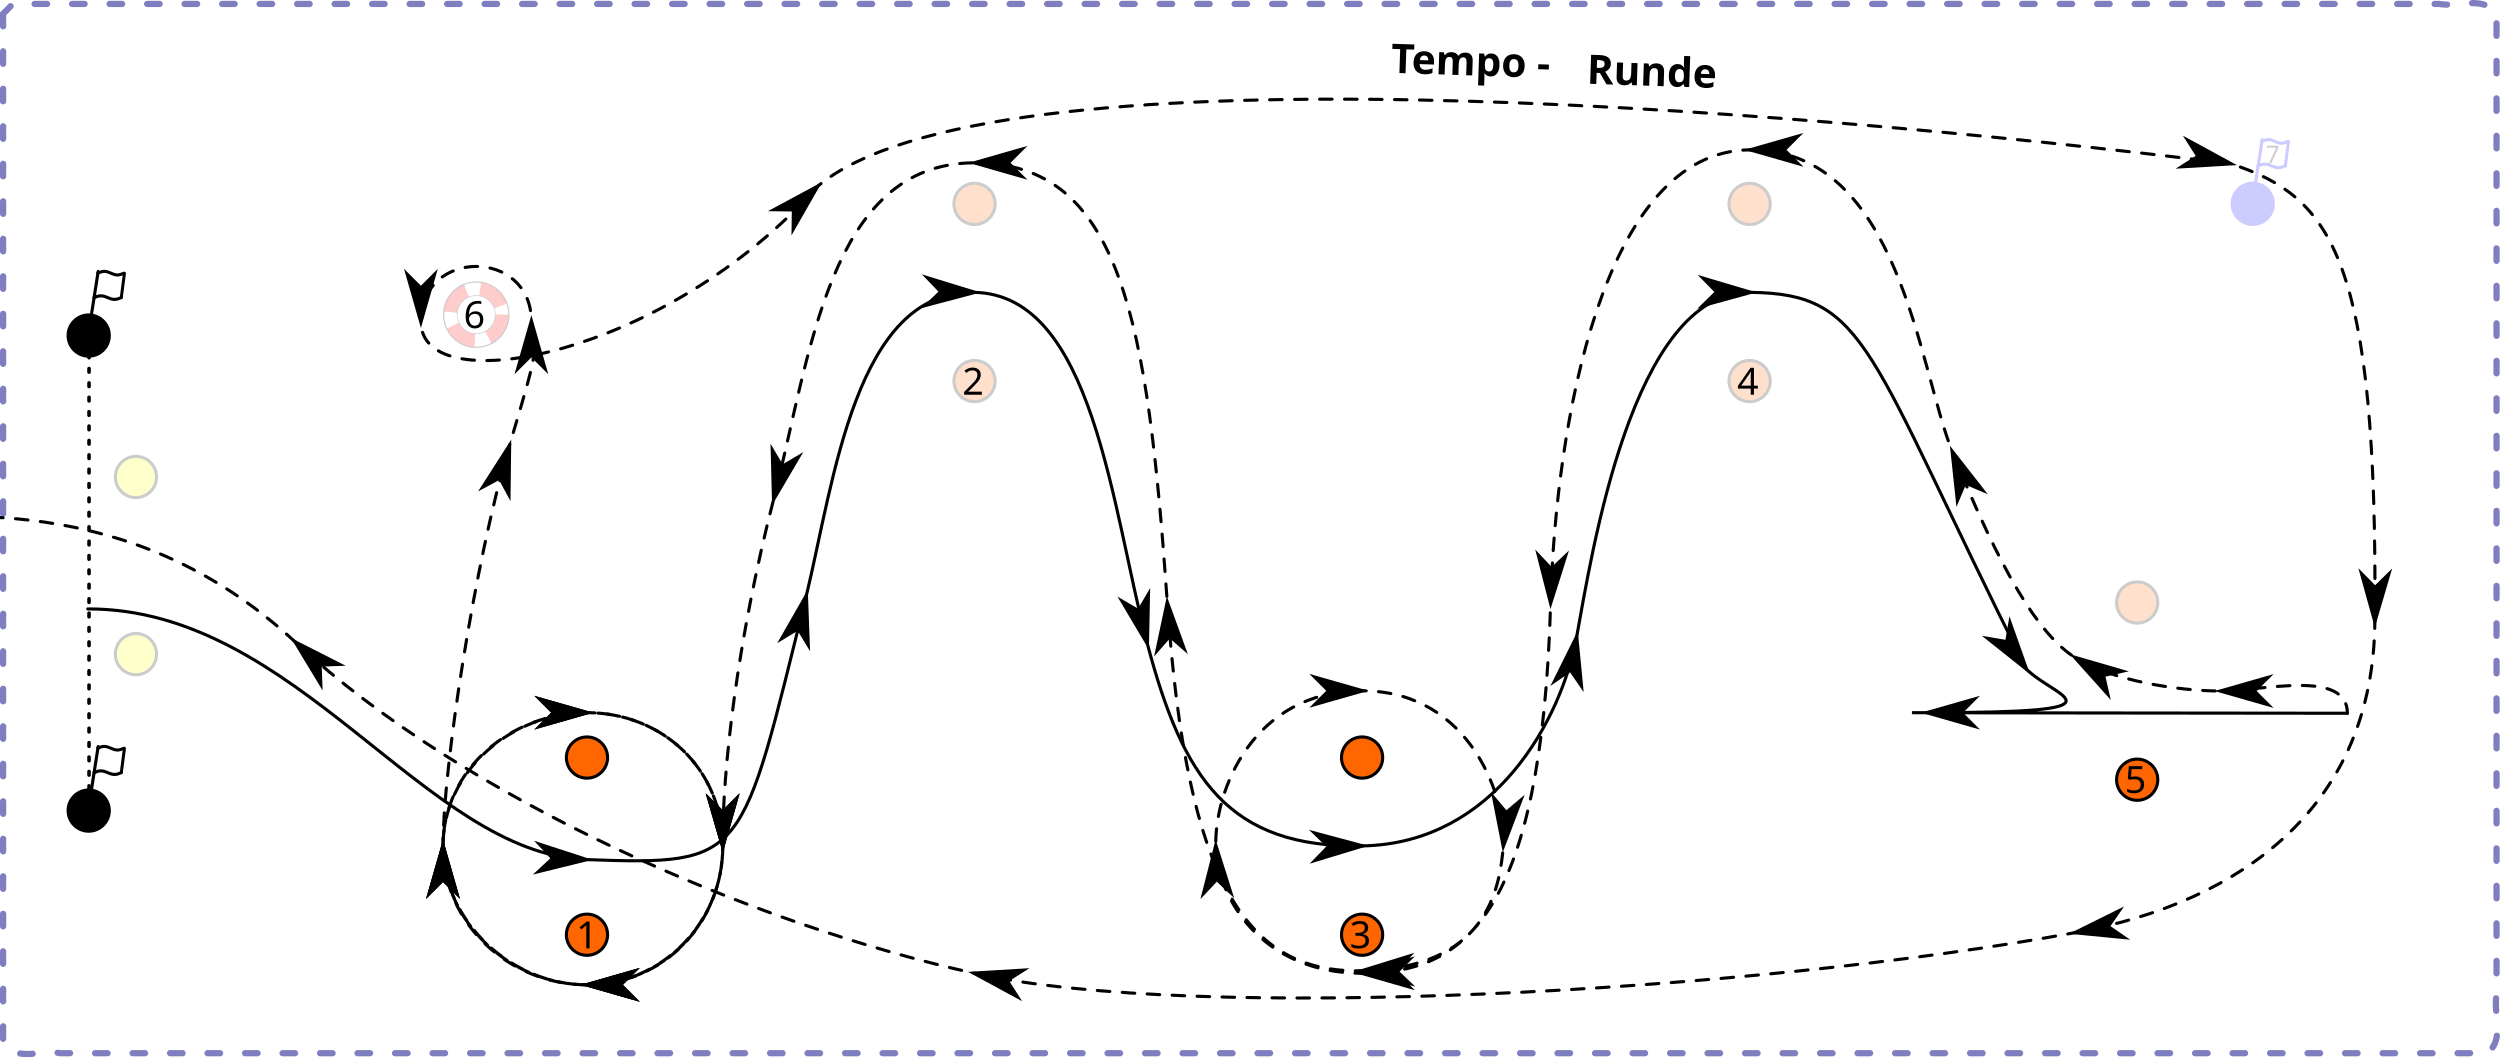
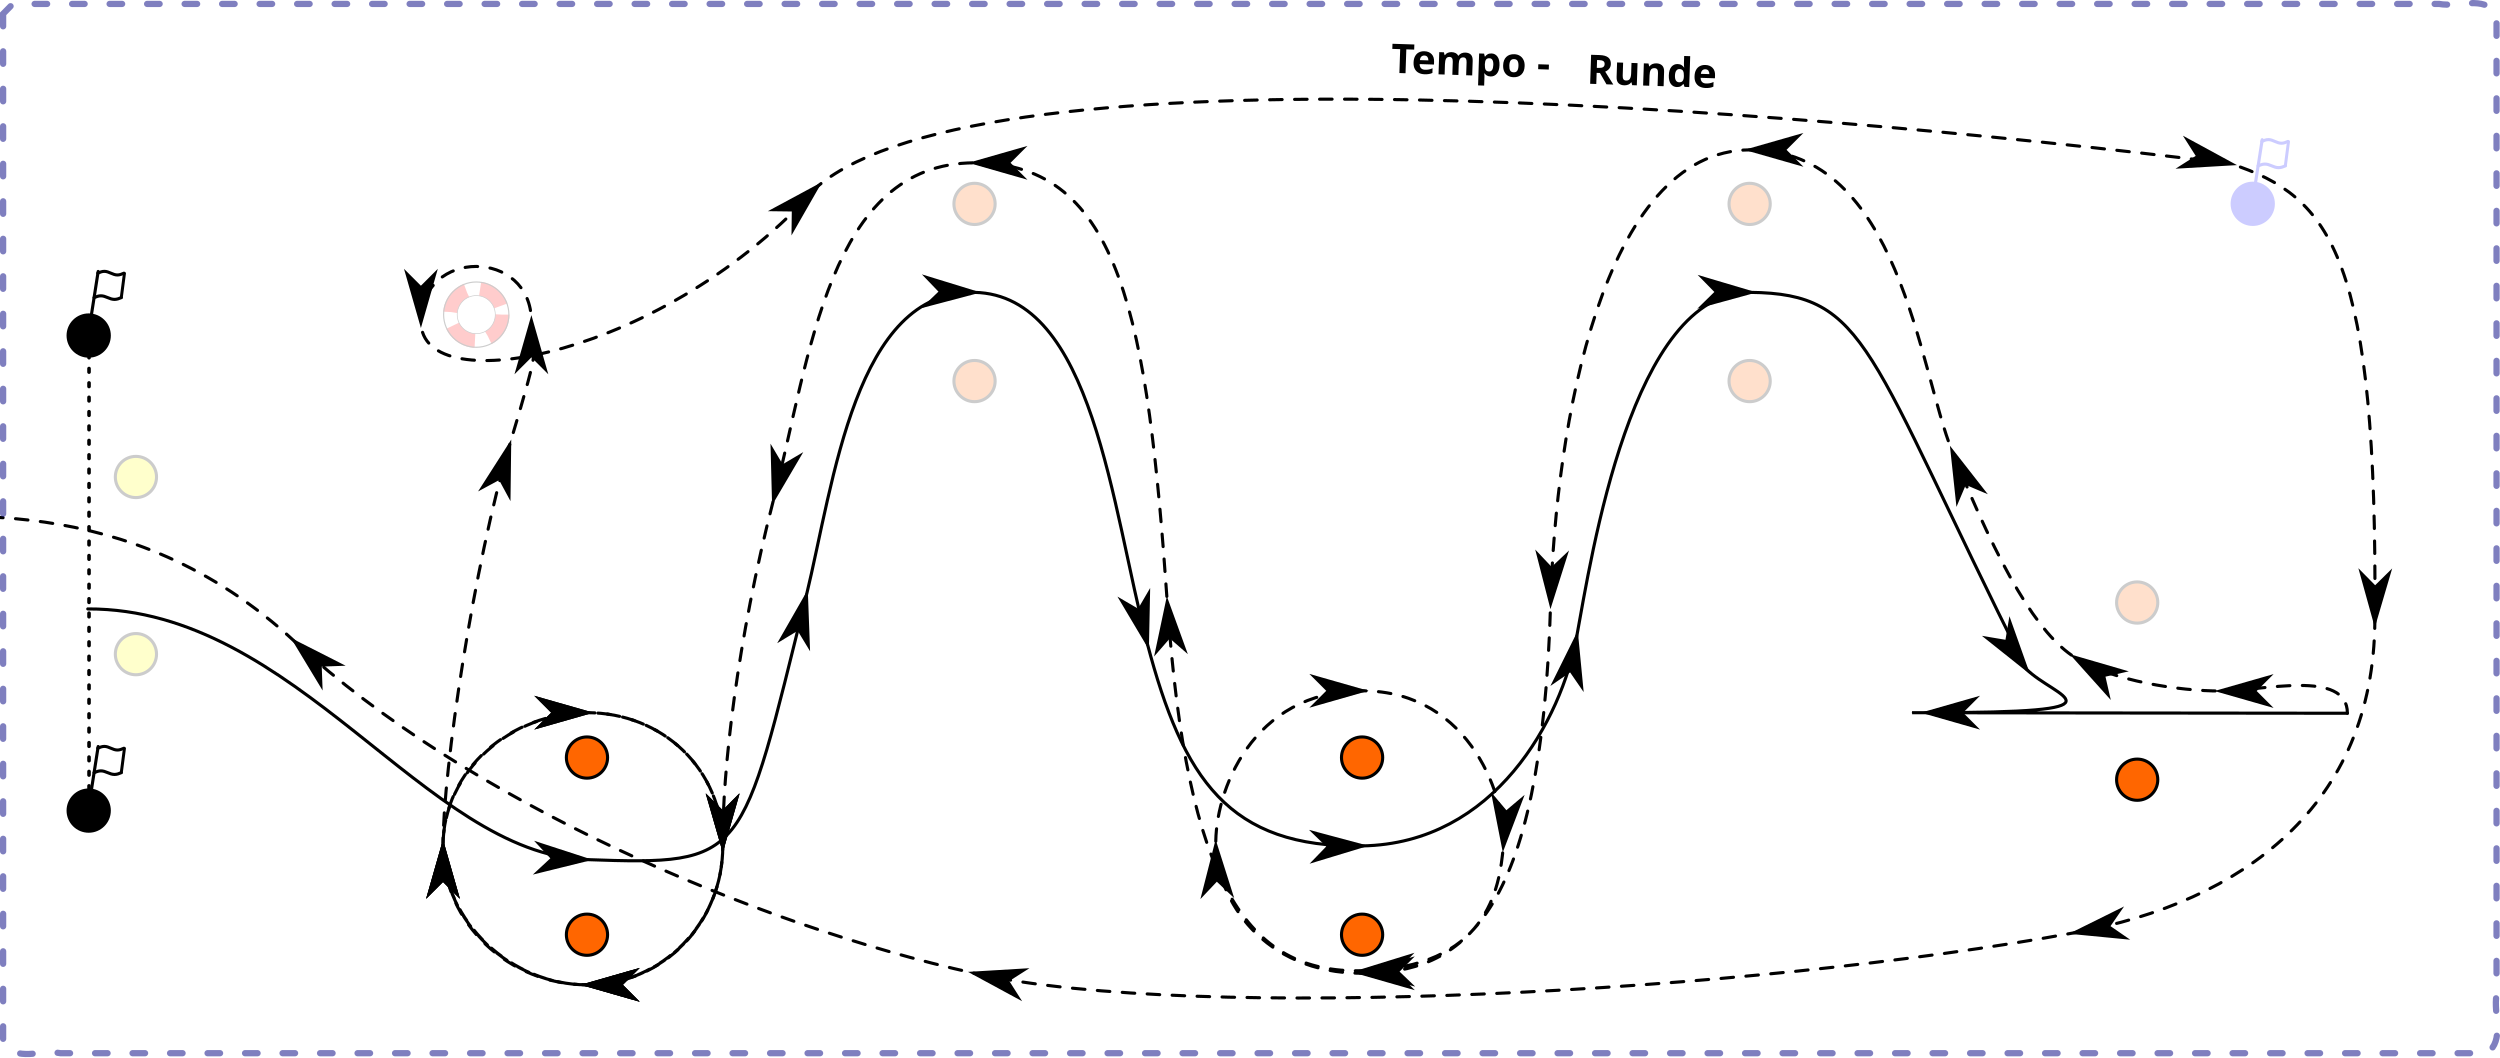
<svg xmlns="http://www.w3.org/2000/svg" version="1.0" id="svg3641" height="360.829" width="853.326" style="enable-background:new" xml:space="preserve">
  <defs id="arrows">
    <marker id="RazorWire" refX="0" refY="0" orient="auto" style="overflow:visible">
      <path id="path5527" style="fill:#34ff00;fill-opacity:1;fill-rule:evenodd;stroke:#34ff00;stroke-width:0.085pt;stroke-opacity:1" d="M 0.019,-0.632 V 0.595 L -6.621,2.568 H 9.113 L 2.979,0.595 V -0.632 L 9.166,-2.472 H -6.594 Z" />
    </marker>
    <marker orient="auto" refY="0" refX="0" id="Scissors" style="overflow:visible">
      <path id="schere" d="M 9.696,-3.847 C 8.661,-5.095 6.794,-5.052 5.4,-4.515 l -8.76,3.283 c -2.548,-1.394 -5.065,-0.995 -5.065,-1.673 0,-0.53 0.487,-0.414 0.414,-1.795 -0.07,-1.326 -1.454,-2.307 -2.763,-2.22 -1.309,-0.008 -2.666,0.995 -2.678,2.379 -0.098,1.393 1.074,2.688 2.461,2.779 1.624,0.242 4.499,-0.742 5.848,1.676 C -6.148,1.766 -7.931,1.771 -9.543,1.679 -10.882,1.602 -12.489,1.985 -13.128,3.301 c -0.617,1.261 -0.012,3.056 1.405,3.442 1.43,0.525 3.393,-0.138 3.733,-1.782 0.262,-1.267 -0.635,-1.862 -0.291,-2.322 0.26,-0.347 1.91,-0.146 4.85,-1.466 L 6.055,4.515 C 7.253,4.85 8.718,4.839 9.78,3.66 L -0.055,-0.057 Z M -9.832,-5.874 c 1.381,0.771 1.268,2.862 -0.167,3.268 -1.298,0.452 -2.956,-0.81 -2.542,-2.216 0.242,-1.154 1.764,-1.579 2.709,-1.052 z m 0.06,8.552 c 1.441,0.532 1.196,2.97 -0.269,3.298 -0.972,0.337 -2.361,-0.148 -2.459,-1.293 -0.189,-1.392 1.446,-2.65 2.728,-2.005 z" style="fill:#34ff00;fill-opacity:1;stroke:#34ff00;stroke-width:1.067;stroke-opacity:1" />
    </marker>
    <marker orient="auto" refY="0" refX="0" id="Legs" style="overflow:visible">
      <g id="g5494" transform="scale(-0.7)" style="fill:#34ff00;fill-opacity:1;stroke:#34ff00;stroke-opacity:1">
        <g id="g5496" transform="matrix(0,-1,-1,0,22.0892,22.73484)" style="fill:#34ff00;fill-opacity:1;stroke:#34ff00;stroke-opacity:1">
          <path id="path5498" d="m 22.636,22.054 c -7.371,5.036 -2.618,7.047 -6.23,14.339" style="fill:#34ff00;fill-opacity:1;fill-rule:evenodd;stroke:#34ff00;stroke-width:1.067pt;stroke-opacity:1" />
          <path id="path5500" d="m 22.825,21.918 c -1.451,8.904 3.772,9.355 4.805,14.747" style="fill:#34ff00;fill-opacity:1;fill-rule:evenodd;stroke:#34ff00;stroke-width:1.067pt;stroke-opacity:1" />
        </g>
        <path id="path5502" d="m -15.029,-7.181 -0.984,4.313 4.227,-1.305 z" style="fill:#34ff00;fill-opacity:1;fill-rule:evenodd;stroke:#34ff00;stroke-width:1.067pt;stroke-opacity:1" />
        <path id="path5504" d="m -16.23,4.861 1.999,3.946 2.418,-3.704 z" style="fill:#34ff00;fill-opacity:1;fill-rule:evenodd;stroke:#34ff00;stroke-width:1.067pt;stroke-opacity:1" />
      </g>
    </marker>
    <linearGradient id="linearGradient5477">
      <stop style="stop-color:#57e307;stop-opacity:1;" offset="0" id="stop5479" />
    </linearGradient>
    <marker style="overflow:visible" id="Arrow1Lend" refX="0" refY="0" orient="auto">
      <path style="fill-rule:evenodd;stroke:#000000;stroke-width:0.853pt;marker-start:none" d="M -10.667,0 -14.933,4.267 0,0 -14.933,-4.267 Z" id="path3104" />
    </marker>
    <marker style="overflow:visible" id="Arrow1Lstart" refX="0" refY="0" orient="auto">
      <path style="fill-rule:evenodd;stroke:#000000;stroke-width:0.853pt;marker-start:none" d="M 10.667,0 14.933,-4.267 0,0 14.933,4.267 Z" id="path3282" />
    </marker>
    <marker style="overflow:visible" id="Arrow1Lstart-7" refX="0" refY="0" orient="auto">
      <path style="fill-rule:evenodd;stroke:#000000;stroke-width:0.853pt;marker-start:none" d="M 10.667,0 14.933,-4.267 0,0 14.933,4.267 Z" id="path3282-4" />
    </marker>
    <marker style="overflow:visible" id="Arrow1Lend-6" refX="0" refY="0" orient="auto">
      <path style="fill-rule:evenodd;stroke:#000000;stroke-width:0.853pt;marker-start:none" d="M -10.667,0 -14.933,4.267 0,0 -14.933,-4.267 Z" id="path3104-0" />
    </marker>
  </defs>
  <g transform="translate(-215.4445,-435.3955)" style="display:inline" id="Parcours">
    <defs id="defs2076" />
    <g id="g1" />
    <g id="layer6" style="display:inline">
      <g transform="translate(18.94796,85.04597)" id="Zeitnahme" style="display:inline">
        <g id="g13156" transform="translate(-177.6378,-94.48819)">
          <path style="fill:#000000;fill-opacity:1;stroke:#000000;stroke-width:1.762" d="m 411.087,559.37 c 0,-3.685 -2.986,-6.678 -6.678,-6.678 -3.683,0 -6.678,2.987 -6.678,6.678 0,3.685 2.987,6.678 6.678,6.678 3.685,0 6.678,-2.987 6.678,-6.678 z" id="Zeit_oben" />
        </g>
        <g id="g13172" transform="translate(-177.6378,67.66194)">
          <path style="fill:#000000;fill-opacity:1;stroke:#000000;stroke-width:1.762" d="m 411.087,559.37 c 0,-3.685 -2.986,-6.678 -6.678,-6.678 -3.683,0 -6.678,2.987 -6.678,6.678 0,3.685 2.987,6.678 6.678,6.678 3.685,0 6.678,-2.987 6.678,-6.678 z" id="Zeit_unten" />
        </g>
        <path style="fill:none;stroke:#000000;stroke-width:1.228;stroke-linecap:round;stroke-linejoin:miter;stroke-miterlimit:4;stroke-dasharray:1.228, 3.684;stroke-dashoffset:0;stroke-opacity:1" d="m 226.886,466.315 c 0,23.379 0,46.759 0,70.138 0,19.991 0,67.885 0,87.271" id="path14169" />
      </g>
      <g transform="translate(113.4362,157.2769)" id="Tor1" style="display:inline;fill:#ff6600">
        <path style="fill:#ff6600;stroke:#000000;stroke-width:1.056" d="m 309.393,536.693 c 0,-3.883 -3.149,-7.032 -7.031,-7.032 -3.881,0 -7.031,3.148 -7.031,7.032 0,3.883 3.15,7.031 7.031,7.031 3.882,0 7.031,-3.147 7.031,-7.031 z" id="Tor1_innen" />
        <path style="fill:#ff6600;stroke:#000000;stroke-width:1.056" d="m 309.393,597.166 c 0,-3.883 -3.149,-7.032 -7.031,-7.032 -3.881,0 -7.031,3.148 -7.031,7.032 0,3.883 3.15,7.031 7.031,7.031 3.882,0 7.031,-3.147 7.031,-7.031 z" id="Tor1_aussen" />
      </g>
      <g transform="translate(226.8221,-31.69941)" id="Tor2" opacity="0.2" style="display:inline;fill:#ff6600">
        <path style="fill:#ff6600;stroke:#000000;stroke-width:1.056" d="m 328.291,536.693 c 0,-3.883 -3.149,-7.032 -7.031,-7.032 -3.881,0 -7.031,3.148 -7.031,7.032 0,3.883 3.15,7.031 7.031,7.031 3.882,0 7.031,-3.147 7.031,-7.031 z" id="Tor2_aussen" />
        <path style="fill:#ff6600;stroke:#000000;stroke-width:1.056" d="m 328.291,597.166 c 0,-3.883 -3.149,-7.032 -7.031,-7.032 -3.881,0 -7.031,3.148 -7.031,7.032 0,3.883 3.15,7.031 7.031,7.031 3.882,0 7.031,-3.147 7.031,-7.031 z" id="Tor2_innen" />
      </g>
      <g transform="translate(340.2078,157.2769)" id="Tor3" style="display:inline;fill:#ff6600">
        <path style="fill:#ff6600;stroke:#000000;stroke-width:1.056" d="m 347.189,536.693 c 0,-3.883 -3.149,-7.032 -7.031,-7.032 -3.881,0 -7.031,3.148 -7.031,7.032 0,3.883 3.15,7.031 7.031,7.031 3.882,0 7.031,-3.147 7.031,-7.031 z" id="Tor3_innen" />
        <path style="fill:#ff6600;stroke:#000000;stroke-width:1.056" d="m 347.189,597.166 c 0,-3.883 -3.149,-7.032 -7.031,-7.032 -3.881,0 -7.031,3.148 -7.031,7.032 0,3.883 3.15,7.031 7.031,7.031 3.882,0 7.031,-3.147 7.031,-7.031 z" id="Tor3_aussen" />
      </g>
      <g transform="translate(453.5935,-31.69941)" id="Tor4" opacity="0.2" style="display:inline;fill:#ff6600">
        <path style="fill:#ff6600;stroke:#000000;stroke-width:1.056" d="m 366.086,536.693 c 0,-3.883 -3.149,-7.032 -7.031,-7.032 -3.881,0 -7.031,3.148 -7.031,7.032 0,3.883 3.15,7.031 7.031,7.031 3.882,0 7.031,-3.147 7.031,-7.031 z" id="Tor4_aussen" />
        <path style="fill:#ff6600;stroke:#000000;stroke-width:1.056" d="m 366.086,597.166 c 0,-3.883 -3.149,-7.032 -7.031,-7.032 -3.881,0 -7.031,3.148 -7.031,7.032 0,3.883 3.15,7.031 7.031,7.031 3.882,0 7.031,-3.147 7.031,-7.031 z" id="Tor4_innen" />
      </g>
      <g transform="translate(566.9793,104.3635)" id="Tor5" style="display:inline;fill:#ff6600">
        <path style="fill:#ff6600;stroke:#000000;stroke-width:1.056" d="m 384.984,536.693 c 0,-3.883 -3.149,-7.032 -7.031,-7.032 -3.881,0 -7.031,3.148 -7.031,7.032 0,3.883 3.15,7.031 7.031,7.031 3.882,0 7.031,-3.147 7.031,-7.031 z" id="Tor5_oben" opacity="0.2" />
        <path style="fill:#ff6600;stroke:#000000;stroke-width:1.056" d="m 384.984,597.166 c 0,-3.883 -3.149,-7.032 -7.031,-7.032 -3.881,0 -7.031,3.148 -7.031,7.032 0,3.883 3.15,7.031 7.031,7.031 3.882,0 7.031,-3.147 7.031,-7.031 z" id="Tor5_unten" />
      </g>
      <g transform="translate(18.94796,138.3793)" id="Schikane" opacity="0.2" style="display:inline">
        <g style="fill:none" id="Ring">
          <ellipse id="path8826" style="fill:none;stroke:#ff0000;stroke-width:4.821;stroke-linecap:butt;stroke-linejoin:round;stroke-miterlimit:4;stroke-dasharray:9.643, 4.821;stroke-dashoffset:0;stroke-opacity:1" cx="359.055" cy="404.409" rx="8.928" ry="8.928" />
          <ellipse style="display:inline;fill:none;stroke:#000000;stroke-width:0.229;stroke-linecap:round;stroke-linejoin:round;stroke-miterlimit:4;stroke-dasharray:none;stroke-dashoffset:0;stroke-opacity:1" id="path3620" cx="359.055" cy="404.409" rx="6.5" ry="6.5" />
          <ellipse style="display:inline;fill:none;stroke:#000000;stroke-width:0.393;stroke-linecap:round;stroke-linejoin:round;stroke-miterlimit:4;stroke-dasharray:none;stroke-dashoffset:0;stroke-opacity:1" id="path2733" cx="359.055" cy="404.409" rx="11.142" ry="11.142" />
        </g>
      </g>
      <g transform="translate(-40.52031,61.51377)" id="StartZiel" opacity="0.2" style="display:inline">
        <path style="fill:#ffff00;stroke:#000000;stroke-width:1.056" d="m 309.393,536.693 c 0,-3.883 -3.149,-7.032 -7.031,-7.032 -3.881,0 -7.031,3.148 -7.031,7.032 0,3.883 3.15,7.031 7.031,7.031 3.882,0 7.031,-3.147 7.031,-7.031 z" id="StartZiel_oben" />
        <path style="fill:#ffff00;stroke:#000000;stroke-width:1.056" d="m 309.393,597.166 c 0,-3.883 -3.149,-7.032 -7.031,-7.032 -3.881,0 -7.031,3.148 -7.031,7.032 0,3.883 3.15,7.031 7.031,7.031 3.882,0 7.031,-3.147 7.031,-7.031 z" id="StartZiel_unten" />
      </g>
    </g>
  </g>
  <g transform="translate(-215.4445,-435.3955)" style="display:inline" id="ParcoursLabel">
    <defs id="defs2832" />
    <g id="g3113" style="display:inline">
-       <text xml:space="preserve" style="font-style:normal;font-weight:normal;font-size:12.8px;line-height:0%;font-family:'Arial Black';display:inline;fill:#000000;fill-opacity:1;stroke:none;stroke-width:1.067" x="373.691" y="547.37" id="Nummer_Schikane">
+       <text xml:space="preserve" style="font-style:normal;font-weight:normal;font-size:12.8px;line-height:0%;font-family:'Arial Black';display:inline;fill:#000000;fill-opacity:1;stroke:none;stroke-width:1.067" x="373.691" y="547.37" id="Nummer_Schikane" opacity="0">
        <tspan id="tspan3032" x="373.691" y="547.37" style="font-size:12.8px;line-height:1.25;stroke-width:1.067">6</tspan>
      </text>
-       <text xml:space="preserve" style="font-style:normal;font-weight:normal;font-size:12.8px;line-height:0%;font-family:'Arial Black';display:inline;fill:#000000;fill-opacity:1;stroke:none;stroke-width:1.067" x="412.13" y="759.102" id="Nummer_Tor1">
+       <text xml:space="preserve" style="font-style:normal;font-weight:normal;font-size:12.8px;line-height:0%;font-family:'Arial Black';display:inline;fill:#000000;fill-opacity:1;stroke:none;stroke-width:1.067" x="412.13" y="759.102" id="Nummer_Tor1" opacity="0">
        <tspan id="tspan3036" x="412.13" y="759.102" style="font-size:12.8px;line-height:1.25;stroke-width:1.067">1</tspan>
      </text>
-       <text xml:space="preserve" style="font-style:normal;font-weight:normal;font-size:12.8px;line-height:0%;font-family:'Arial Black';display:inline;fill:#000000;fill-opacity:1;stroke:none;stroke-width:1.067" x="808.383" y="570.125" id="Nummer_Tor4">
+       <text xml:space="preserve" style="font-style:normal;font-weight:normal;font-size:12.8px;line-height:0%;font-family:'Arial Black';display:inline;fill:#000000;fill-opacity:1;stroke:none;stroke-width:1.067" x="808.383" y="570.125" id="Nummer_Tor4" opacity="0">
        <tspan id="tspan3040" x="808.383" y="570.125" style="font-size:12.8px;line-height:1.25;stroke-width:1.067">4</tspan>
      </text>
-       <text xml:space="preserve" style="font-style:normal;font-weight:normal;font-size:12.8px;line-height:0%;font-family:'Arial Black';display:inline;fill:#000000;fill-opacity:1;stroke:none;stroke-width:1.067" x="940.704" y="706.032" id="Nummer_Tor5">
+       <text xml:space="preserve" style="font-style:normal;font-weight:normal;font-size:12.8px;line-height:0%;font-family:'Arial Black';display:inline;fill:#000000;fill-opacity:1;stroke:none;stroke-width:1.067" x="940.704" y="706.032" id="Nummer_Tor5" opacity="0">
        <tspan id="tspan3044" x="940.704" y="706.032" style="font-size:12.8px;line-height:1.25;stroke-width:1.067">5</tspan>
      </text>
-       <text xml:space="preserve" style="font-style:normal;font-weight:normal;font-size:12.8px;line-height:0%;font-family:'Arial Black';display:inline;fill:#000000;fill-opacity:1;stroke:none;stroke-width:1.067" x="676.131" y="759.024" id="Nummer_Tor3">
+       <text xml:space="preserve" style="font-style:normal;font-weight:normal;font-size:12.8px;line-height:0%;font-family:'Arial Black';display:inline;fill:#000000;fill-opacity:1;stroke:none;stroke-width:1.067" x="676.131" y="759.024" id="Nummer_Tor3" opacity="0">
        <tspan id="tspan3048" x="676.131" y="759.024" style="font-size:12.8px;line-height:1.25;stroke-width:1.067">3</tspan>
      </text>
      <g transform="translate(579.9631,-35.51099)" id="Speedboje_oben" opacity="0.2" style="display:inline">
        <path id="path3052" d="m 411.087,540.472 c 0,-3.685 -2.986,-6.678 -6.678,-6.678 -3.683,0 -6.678,2.987 -6.678,6.678 0,3.685 2.987,6.678 6.678,6.678 3.685,0 6.678,-2.987 6.678,-6.678 z" style="fill:#0000ff;fill-opacity:1;stroke:#0000ff;stroke-width:1.762" />
        <g style="stroke:#0000ff" id="g3062">
          <path id="path3054" d="m 407.511,519.18 c 0.372,-0.161 0.745,-0.325 1.117,-0.438 0.372,-0.114 0.744,-0.181 1.117,-0.181 0.372,0 0.744,0.063 1.117,0.181 0.372,0.113 0.744,0.273 1.116,0.438 0.369,0.16 0.745,0.321 1.117,0.434 0.369,0.114 0.745,0.181 1.117,0.181 0.368,0 0.745,-0.064 1.117,-0.181 0.368,-0.113 0.744,-0.274 1.117,-0.434" style="fill:none;stroke:#0000ff;stroke-width:1.052;stroke-linecap:round;stroke-linejoin:round" />
          <path id="path3056" d="m 407.643,518.601 -2.7,17.3 v 0.258 0" style="fill:none;stroke:#0000ff;stroke-width:1.067;stroke-linecap:round;stroke-linejoin:round" />
          <path id="path3058" d="m 406.246,527.522 c 0.384,-0.158 0.775,-0.317 1.163,-0.429 0.383,-0.113 0.775,-0.179 1.163,-0.179 0.383,0 0.774,0.062 1.163,0.179 0.387,0.112 0.774,0.271 1.163,0.429 0.387,0.159 0.774,0.317 1.162,0.433 0.388,0.109 0.775,0.175 1.163,0.175 0.388,0 0.775,-0.062 1.163,-0.175 0.387,-0.112 0.775,-0.271 1.163,-0.433" style="fill:none;stroke:#0000ff;stroke-width:1.067;stroke-linecap:round;stroke-linejoin:round" />
          <path id="path3060" d="m 416.604,519.31 -1.039,7.969 v 0.12 0" style="fill:none;stroke:#0000ff;stroke-width:1.024;stroke-linecap:round" />
        </g>
-         <text xml:space="preserve" style="font-style:normal;font-weight:normal;font-size:12.8px;line-height:0%;font-family:'Arial Black';fill:#000000;fill-opacity:1;stroke:none;stroke-width:1.067" x="408.873" y="526.543" id="Nummer_Speedboje_oben">
+         <text xml:space="preserve" style="font-style:normal;font-weight:normal;font-size:12.8px;line-height:0%;font-family:'Arial Black';fill:#000000;fill-opacity:1;stroke:none;stroke-width:1.067" x="408.873" y="526.543" id="Nummer_Speedboje_oben" opacity="0">
          <tspan id="tspan3064" x="408.873" y="526.543" style="font-size:8.242px;line-height:1.25;stroke-width:1.067">7</tspan>
        </text>
      </g>
-       <text xml:space="preserve" style="font-style:normal;font-weight:normal;font-size:12.8px;line-height:0%;font-family:'Arial Black';display:inline;fill:#000000;fill-opacity:1;stroke:none;stroke-width:1.067" x="543.926" y="570.125" id="Nummer_Tor2">
+       <text xml:space="preserve" style="font-style:normal;font-weight:normal;font-size:12.8px;line-height:0%;font-family:'Arial Black';display:inline;fill:#000000;fill-opacity:1;stroke:none;stroke-width:1.067" x="543.926" y="570.125" id="Nummer_Tor2" opacity="0">
        <tspan id="tspan3088" x="543.926" y="570.125" style="font-size:12.8px;line-height:1.25;stroke-width:1.067">2</tspan>
      </text>
      <g id="Zeit_oben_Flagge">
        <path id="path3092" d="m 248.821,528.636 c 0.372,-0.161 0.745,-0.325 1.117,-0.438 0.372,-0.114 0.744,-0.181 1.117,-0.181 0.372,0 0.744,0.063 1.117,0.181 0.372,0.113 0.744,0.273 1.116,0.438 0.369,0.16 0.745,0.321 1.117,0.434 0.369,0.114 0.745,0.181 1.117,0.181 0.368,0 0.745,-0.064 1.117,-0.181 0.368,-0.113 0.744,-0.274 1.117,-0.434" style="display:inline;fill:none;stroke:#000000;stroke-width:1.052;stroke-linecap:round;stroke-linejoin:round" />
        <path id="path3094" d="m 248.953,528.057 -2.7,17.3 v 0.258 0" style="display:inline;fill:none;stroke:#000000;stroke-width:1.067;stroke-linecap:round;stroke-linejoin:round" />
        <path id="path3096" d="m 247.556,536.977 c 0.384,-0.158 0.775,-0.317 1.163,-0.429 0.383,-0.113 0.775,-0.179 1.163,-0.179 0.383,0 0.774,0.062 1.163,0.179 0.387,0.112 0.774,0.271 1.163,0.429 0.387,0.159 0.774,0.317 1.162,0.433 0.388,0.109 0.775,0.175 1.163,0.175 0.388,0 0.775,-0.062 1.163,-0.175 0.387,-0.112 0.775,-0.271 1.163,-0.433" style="display:inline;fill:none;stroke:#000000;stroke-width:1.067;stroke-linecap:round;stroke-linejoin:round" />
        <path id="path3098" d="m 257.914,528.766 -1.039,7.969 v 0.12 0" style="display:inline;fill:none;stroke:#000000;stroke-width:1.024;stroke-linecap:round" />
      </g>
      <g id="Zeit_unten_Flagge">
        <path id="path3102" d="m 248.821,690.786 c 0.372,-0.161 0.745,-0.325 1.117,-0.438 0.372,-0.114 0.744,-0.181 1.117,-0.181 0.372,0 0.744,0.063 1.117,0.181 0.372,0.113 0.744,0.273 1.116,0.438 0.369,0.16 0.745,0.321 1.117,0.434 0.369,0.114 0.745,0.181 1.117,0.181 0.368,0 0.745,-0.064 1.117,-0.181 0.368,-0.113 0.744,-0.274 1.117,-0.434" style="display:inline;fill:none;stroke:#000000;stroke-width:1.052;stroke-linecap:round;stroke-linejoin:round" />
        <path id="path3105" d="m 248.953,690.207 -2.7,17.3 v 0.258 0" style="display:inline;fill:none;stroke:#000000;stroke-width:1.067;stroke-linecap:round;stroke-linejoin:round" />
        <path id="path3107" d="m 247.556,699.127 c 0.384,-0.158 0.775,-0.317 1.163,-0.429 0.383,-0.113 0.775,-0.179 1.163,-0.179 0.383,0 0.774,0.062 1.163,0.179 0.387,0.112 0.774,0.271 1.163,0.429 0.387,0.159 0.774,0.317 1.162,0.433 0.388,0.109 0.775,0.175 1.163,0.175 0.388,0 0.775,-0.062 1.163,-0.175 0.387,-0.112 0.775,-0.271 1.163,-0.433" style="display:inline;fill:none;stroke:#000000;stroke-width:1.067;stroke-linecap:round;stroke-linejoin:round" />
        <path id="path3109" d="m 257.914,690.916 -1.039,7.969 v 0.12 0" style="display:inline;fill:none;stroke:#000000;stroke-width:1.024;stroke-linecap:round" />
      </g>
    </g>
  </g>
  <g transform="translate(-215.4445,-435.3955)" style="display:inline" id="Klasse7_Moewe">
    <path id="path3412" d="m 169.627,612.629 c 24.841,0 89.242,-11.354 146.676,41.981 57.434,53.335 155.68,96.118 231.704,112.994 76.024,16.876 264.837,6.507 375.79,-13.882 57.281,-10.526 101.788,-43.307 102.262,-106.342 0.934,-124.03 -14.615,-144.774 -49.215,-156.108 -158.201,-19.565 -424.336,-41.112 -482.38,7.775 -51.328,57.862 -135.352,73.976 -135.352,46.103 0,-25.079 37.712,-25.079 37.712,0 0,15.274 4.503,2.236 -7.509,42.396 -12.012,40.159 -22.661,110.333 -22.663,136.631 -0.002,25.87 23.429,47.369 49.146,47.369 25.717,0 46.349,-21 46.349,-47.333 0,-26.333 -20.632,-45.56 -46.349,-45.56 -25.717,0 -49.143,19.227 -49.143,45.525 0,26.298 23.427,47.369 49.143,47.369 25.717,0 46.511,-21.463 46.349,-47.369 -0.162,-25.905 4.927,-70.101 17.386,-118.468 12.459,-48.205 18.661,-114.738 68.614,-114.738 49.951,0 59.026,53.853 65.733,150.145 6.708,96.292 27.139,126.488 66.486,125.644 42.599,-0.913 46.954,-27.758 48.215,-42.629 1.262,-14.871 -10.468,-52.941 -48.221,-52.941 -37.753,0 -50.432,34.876 -49.921,52.941 0.511,18.065 15.982,43.473 49.921,43.473 33.939,0 61.301,-17.98 64.362,-126.488 1.674,-59.353 17.376,-154.571 68.292,-154.571 50.916,0 57.354,74.713 68.821,103.027 16.312,40.274 29.187,62.268 41.921,70.278 12.734,8.01 35.576,11.412 49.734,11.412 13.99,0 43.19,-7.596 43.19,7.587" style="display:inline;fill:none;stroke:#000000;stroke-width:1.066;stroke-linecap:round;stroke-linejoin:round;stroke-miterlimit:4;stroke-dasharray:4.263, 4.263;stroke-dashoffset:0;stroke-opacity:1;marker-start:none;marker-mid:url(#Arrow1Lstart);marker-end:none" />
    <path id="path3414" d="m 1016.681,678.851 c 0,0 -181.32,-0.198 -143.404,-0.198 71.653,0 43.372,-5.128 33.803,-14.92 -54.824,-109.218 -53.823,-128.115 -94.236,-128.547 -40.413,-0.433 -54.154,89.961 -59.26,117.68 -5.106,27.719 -27.714,70.512 -73.224,71.266 -45.51,0.754 -61.124,-22.827 -73.327,-69.149 -12.203,-46.322 -18.343,-118.973 -59.026,-119.797 -40.683,-0.824 -47.947,64.875 -57.369,103.633 -22.459,90.358 -20.057,91.969 -75.111,89.98 -55.054,-1.989 -98.673,-85.73 -170.121,-85.558" style="display:inline;fill:none;stroke:#000000;stroke-width:1.067;stroke-linecap:round;stroke-linejoin:round;stroke-miterlimit:4;stroke-dashoffset:0;stroke-opacity:1;marker-start:none;marker-mid:url(#Arrow1Lstart);marker-end:none" />
    <path id="path3416" d="m 462.148,724.213 c 0,-26.333 -20.632,-45.56 -46.349,-45.56 -25.717,0 -49.143,19.827 -49.143,45.56 0,26.47 22.661,47.333 49.143,47.333 26.47,0 46.349,-21.463 46.349,-47.333 z" style="display:inline;fill:none;stroke:#000000;stroke-width:1.067;stroke-linecap:round;stroke-linejoin:round;stroke-miterlimit:4;stroke-dasharray:4.267, 4.267;stroke-dashoffset:3.8;stroke-opacity:1;marker-start:none;marker-mid:url(#Arrow1Lstart);marker-end:none" />
    <text id="text3418" y="876.114" x="243.389" style="font-style:normal;font-variant:normal;font-weight:normal;font-stretch:normal;font-size:12.8px;line-height:0%;font-family:Verdana;-inkscape-font-specification:Verdana;display:inline;opacity:0.99;fill:#e6e6e6;fill-opacity:1;stroke:none;stroke-width:1.067" xml:space="preserve">
      <tspan id="tspan3420" y="876.114" x="243.389" style="font-style:normal;font-variant:normal;font-weight:normal;font-stretch:normal;font-size:19.2px;line-height:1.25;font-family:Verdana;-inkscape-font-specification:Verdana;fill:#000000;stroke-width:1.067">Ablegen - Startlinie - in den Parcours, d.h. innen durch die Tore 1 - 2 - 3 - 4 -</tspan>
      <tspan id="tspan3422" y="900.114" x="243.389" style="font-style:normal;font-variant:normal;font-weight:normal;font-stretch:normal;font-size:19.2px;line-height:1.25;font-family:Verdana;-inkscape-font-specification:Verdana;fill:#000000;stroke-width:1.067">rückwärts durch das Tor 5 - vorwärts wieder in den Parcours, d.h. außen um Tor 4 -</tspan>
      <tspan id="tspan3424" y="924.114" x="243.389" style="font-style:normal;font-variant:normal;font-weight:normal;font-stretch:normal;font-size:19.2px;line-height:1.25;font-family:Verdana;-inkscape-font-specification:Verdana;fill:#000000;stroke-width:1.067">schnelle Umkreisung des Tores 3 (das Tor 3 bleibt an der Steuerbordseite!) - </tspan>
      <tspan y="948.114" x="243.389" style="font-style:normal;font-variant:normal;font-weight:normal;font-stretch:normal;font-size:19.2px;line-height:1.25;font-family:Verdana;-inkscape-font-specification:Verdana;fill:#000000;stroke-width:1.067" id="tspan3456">außen um Tor 2 - schnelle Umkreisung des Tores 1 (das Tor 1 bleibt an der Steuerbordseite!) -</tspan>
      <tspan id="tspan3430" y="972.114" x="243.389" style="font-style:normal;font-variant:normal;font-weight:normal;font-stretch:normal;font-size:19.2px;line-height:1.25;font-family:Verdana;-inkscape-font-specification:Verdana;fill:#000000;stroke-width:1.067">Schikane an der Tonne 6 - Temporunde: <tspan id="tspan3428" style="font-style:normal;font-variant:normal;font-weight:normal;font-stretch:normal;font-size:19.2px;font-family:Verdana;-inkscape-font-specification:Verdana;fill:#000000;stroke-width:1.067">außen</tspan> an den Toren 2 und 4, um die Tonne 7,</tspan>
      <tspan y="996.114" x="243.389" style="font-style:normal;font-variant:normal;font-weight:normal;font-stretch:normal;font-size:19.2px;line-height:1.25;font-family:Verdana;-inkscape-font-specification:Verdana;fill:#000000;stroke-width:1.067" id="tspan3652">zwischen Tor 5 und Tonne 8, außen an Tor 3 vorbei und innen durch das Tor 1 -</tspan>
      <tspan y="1020.114" x="243.389" style="font-style:normal;font-variant:normal;font-weight:normal;font-stretch:normal;font-size:19.2px;line-height:1.25;font-family:Verdana;-inkscape-font-specification:Verdana;fill:#000000;stroke-width:1.067" id="tspan3656">Ziellinie - anlegen.</tspan>
    </text>
    <g transform="translate(-74.06106,0.4918078)" id="g3434">
      <text xml:space="preserve" style="font-style:normal;font-weight:bold;font-size:12.8px;line-height:0%;font-family:Verdana;fill:#000000;fill-opacity:1;stroke:none;stroke-width:1.067" x="778.966" y="434.237" id="text3436" transform="rotate(1.893166)">
        <tspan id="tspan3438" x="778.966" y="434.237" style="font-size:13.867px;line-height:1.25;stroke-width:1.067">Tempo -</tspan>
      </text>
      <text xml:space="preserve" style="font-style:normal;font-weight:bold;font-size:12.8px;line-height:0%;font-family:Verdana;fill:#000000;fill-opacity:1;stroke:none;stroke-width:1.067" x="845.879" y="435.753" id="text3440" transform="rotate(1.893166)">
        <tspan id="tspan3442" x="845.879" y="435.753" style="font-size:13.867px;line-height:1.25;stroke-width:1.067">Runde</tspan>
      </text>
    </g>
    <text id="text3444" y="328.002" x="595.582" style="font-style:normal;font-variant:normal;font-weight:bold;font-stretch:normal;font-size:12.8px;line-height:0%;font-family:Verdana;-inkscape-font-specification:'Verdana Bold';text-align:center;text-anchor:middle;display:inline;fill:#000000;fill-opacity:1;stroke:none;stroke-width:1.067" xml:space="preserve">
      <tspan style="font-style:normal;font-variant:normal;font-weight:bold;font-stretch:normal;font-size:38.4px;line-height:1.25;font-family:Verdana;-inkscape-font-specification:'Verdana Bold';text-align:center;text-anchor:middle;stroke-width:1.067" y="328.002" x="595.582" id="tspan3446">DMYV-Jugend</tspan>
      <tspan id="tspan3448" style="font-style:normal;font-variant:normal;font-weight:bold;font-stretch:normal;font-size:38.4px;line-height:1.25;font-family:Verdana;-inkscape-font-specification:'Verdana Bold';text-align:center;text-anchor:middle;stroke-width:1.067" y="376.002" x="595.582">Motorboot-Slalom</tspan>
      <tspan style="font-style:normal;font-variant:normal;font-weight:bold;font-stretch:normal;font-size:38.4px;line-height:1.25;font-family:Verdana;-inkscape-font-specification:'Verdana Bold';text-align:center;text-anchor:middle;stroke-width:1.067" id="tspan3450" y="424.002" x="595.582">Klasse 7</tspan>
    </text>
    <text transform="rotate(-30.00001)" id="text2735-7-9" y="483.218" x="-56.18" style="font-style:normal;font-weight:bold;font-size:12.8px;line-height:0%;font-family:Verdana;text-align:center;text-anchor:middle;display:inline;fill:#000000;fill-opacity:1;stroke:none;stroke-width:1.067" xml:space="preserve">
      <tspan y="483.218" x="-56.18" id="tspan2737-4-8" style="font-size:29.867px;line-height:1.25;stroke-width:1.067">Möwe-Parcour</tspan>
    </text>
  </g>
  <g id="Export_Area" style="display:inline;opacity:1" transform="translate(-180.8124,-194.4877)">
    <path style="display:inline;opacity:0.5;fill:none;fill-opacity:1;fill-rule:nonzero;stroke:#000080;stroke-width:2.133;stroke-linecap:round;stroke-linejoin:miter;stroke-miterlimit:4;stroke-dasharray:4.267, 8.533;stroke-dashoffset:0;stroke-opacity:1" d="m 181.879,199.201 c 0,117.134 0,234.268 0,351.402 4.38,6.419 13.104,2.145 19.592,3.374 276.059,0 552.117,0 828.176,0 6.295,-4.466 2.103,-13.361 3.309,-19.977 0,-111.6 0,-223.2 0,-334.8 -4.38,-6.419 -13.104,-2.145 -19.592,-3.374 -276.059,0 -552.117,0 -828.176,0 -1.103,1.125 -2.206,2.25 -3.309,3.374 z" id="rect4816" />
    <g id="g2" />
    <g id="g3" />
  </g>
</svg>
